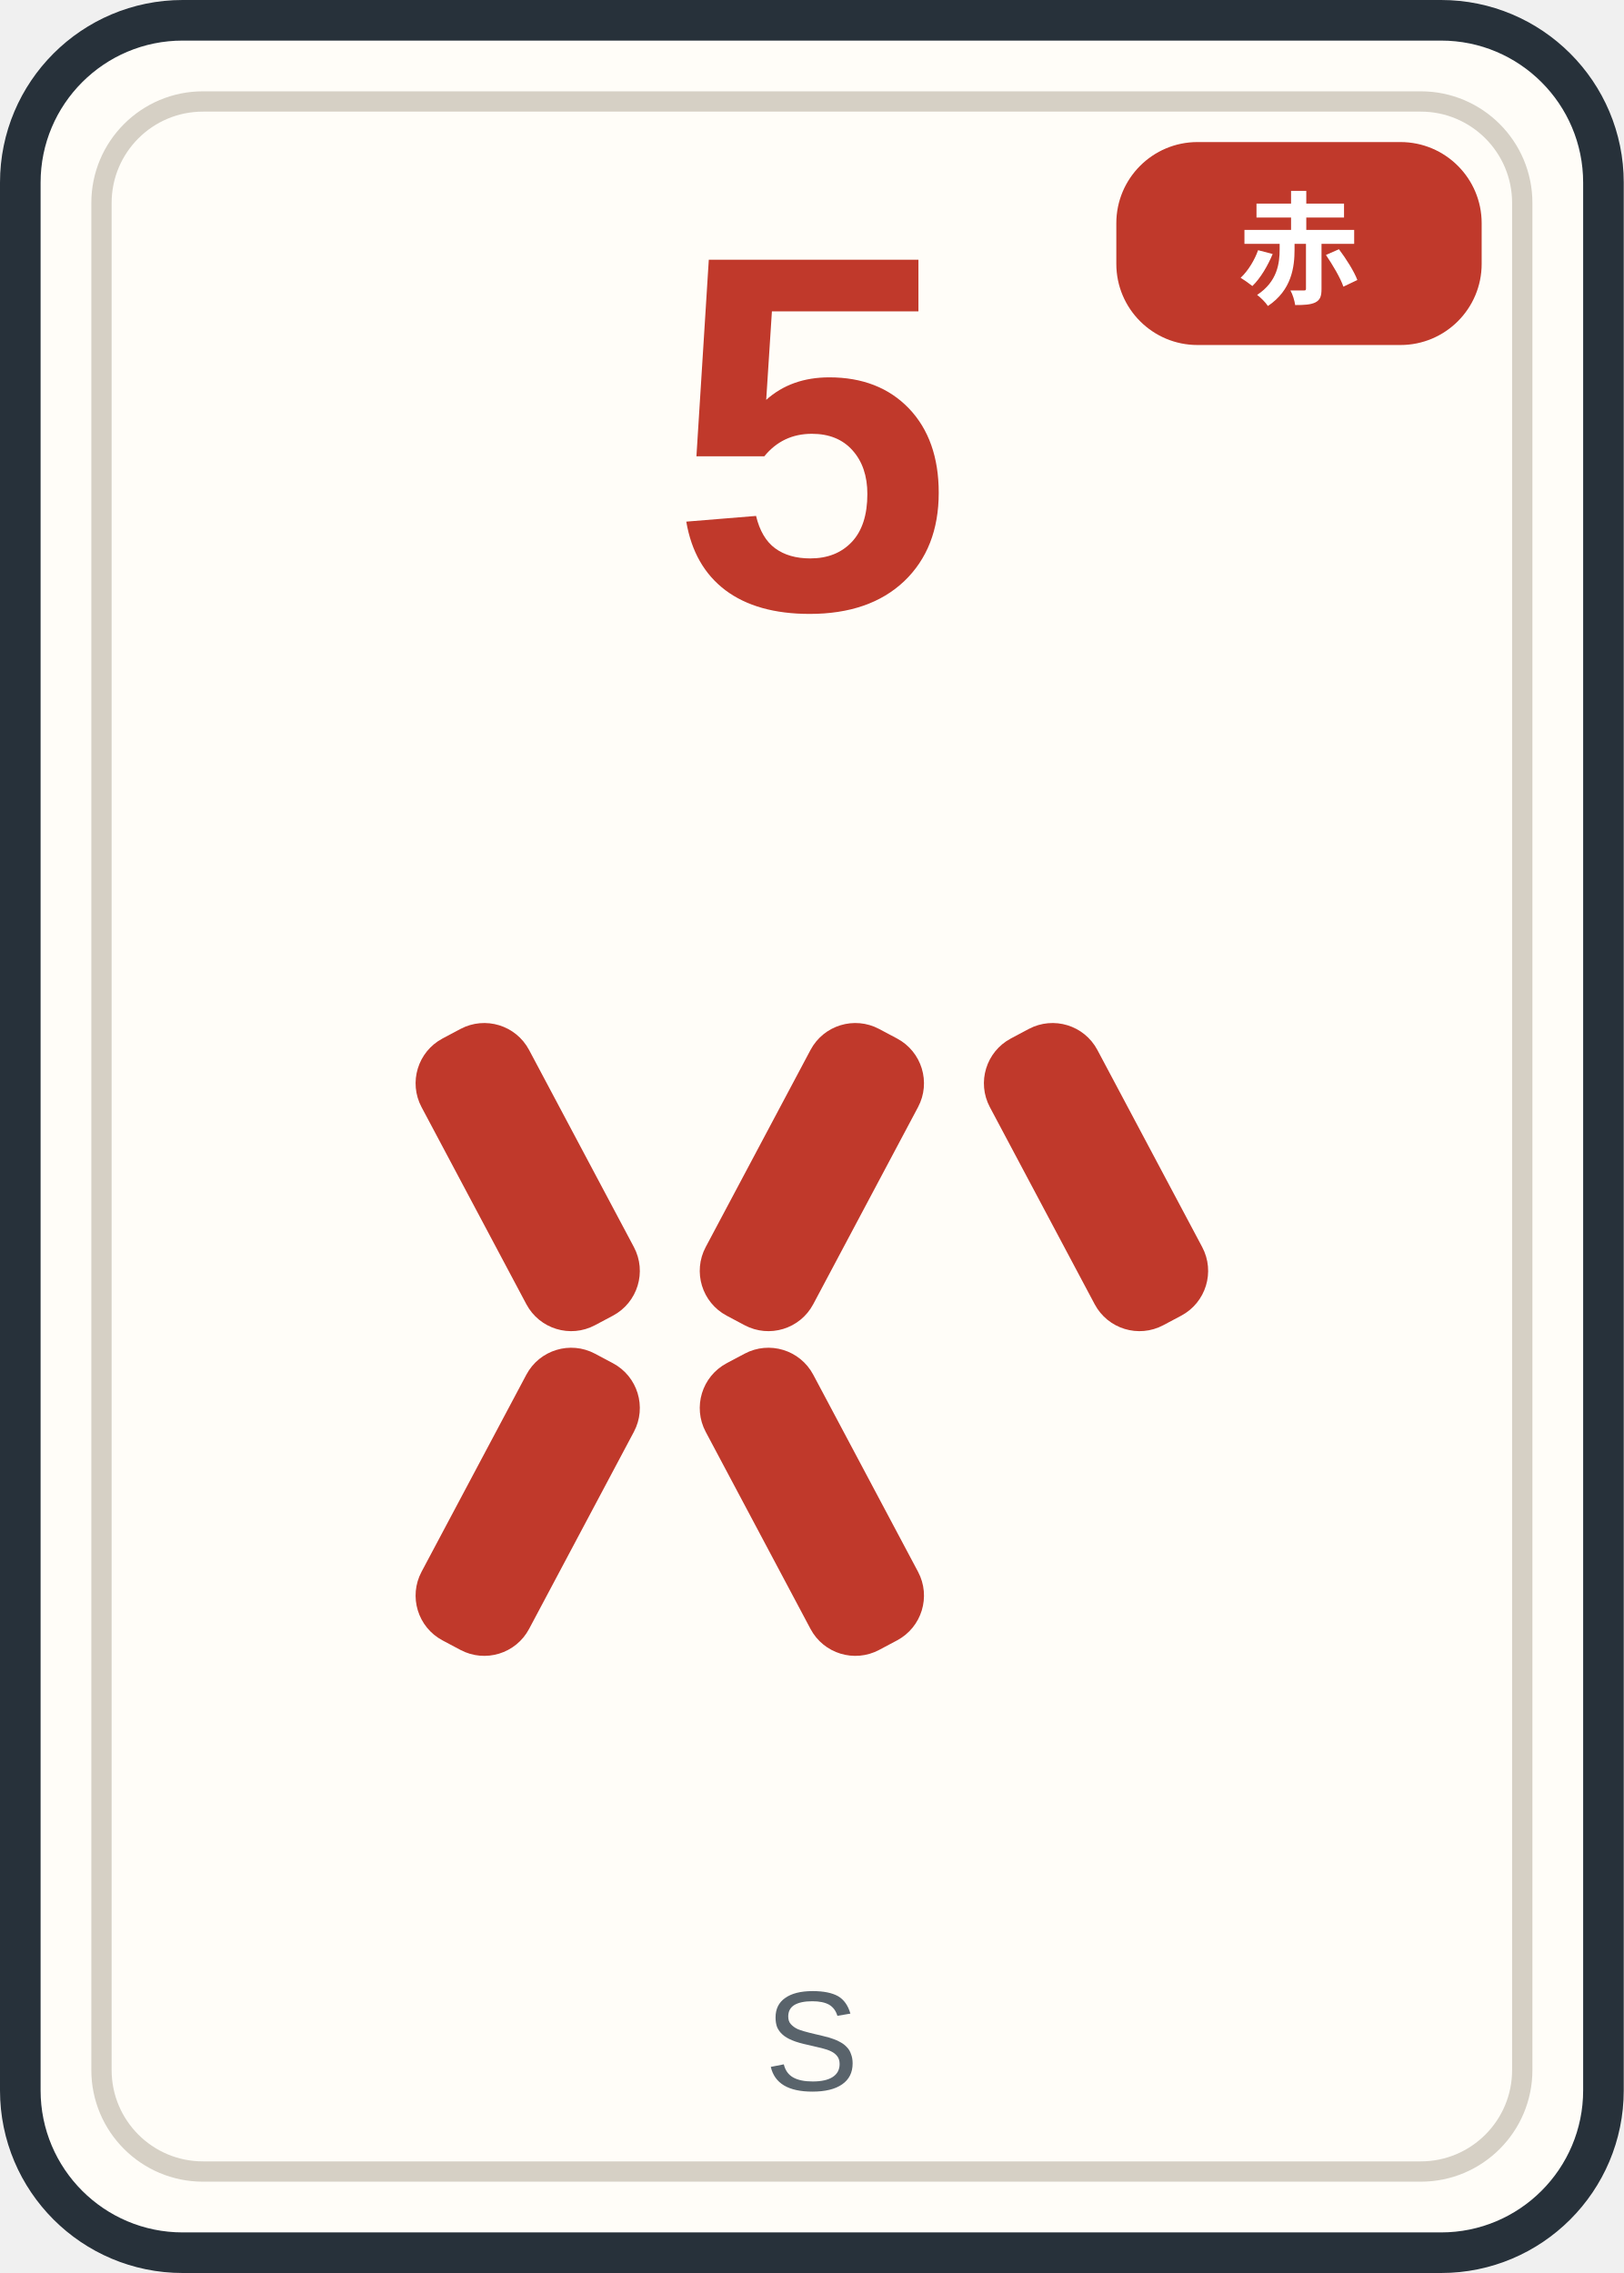
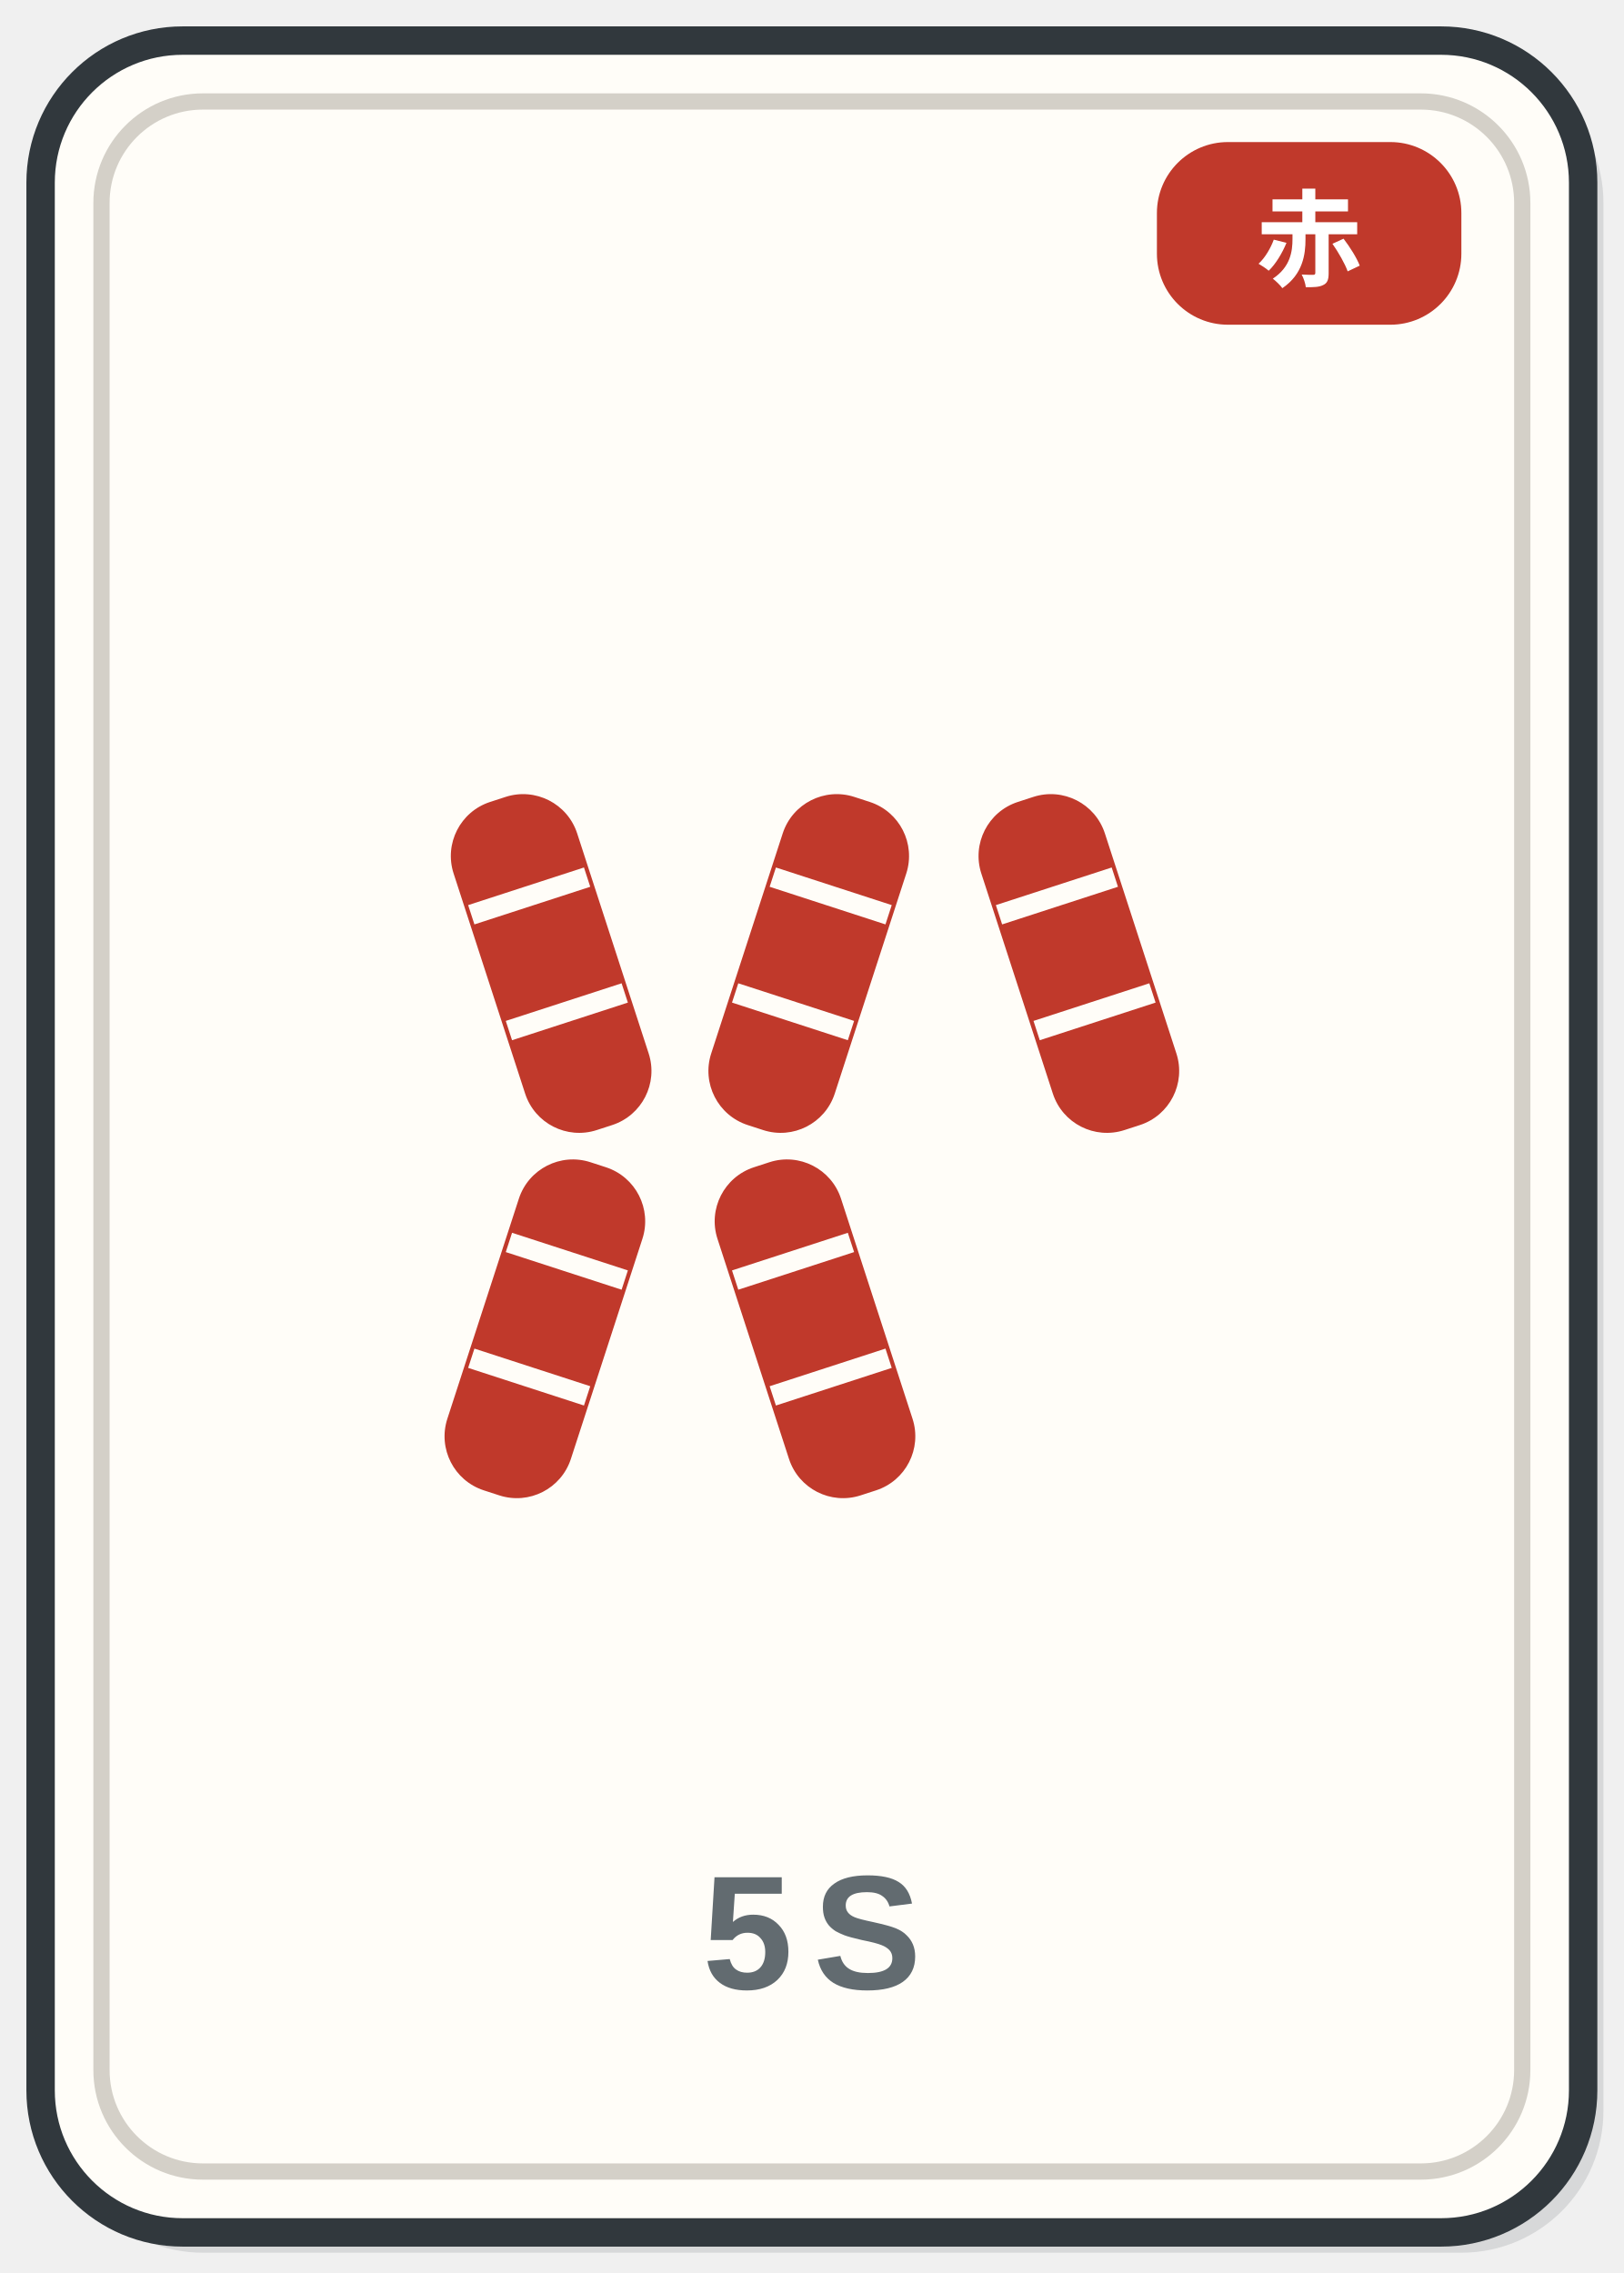
<svg xmlns="http://www.w3.org/2000/svg" viewBox="0 0 80 112" role="img" aria-labelledby="title desc">
-   <rect x="1" y="1" width="78" height="110" rx="8" fill="#fffdf8" stroke="#27313a" stroke-width="2" />
-   <rect x="5" y="5" width="70" height="102" rx="5" fill="none" stroke="#d6d0c5" stroke-width="1" />
-   <text x="40" y="30" text-anchor="middle" font-family="Arial, sans-serif" font-size="25" font-weight="700" fill="#c0392b">5</text>
-   <rect x="23" y="50" width="6" height="16" rx="2.5" fill="#c0392b" transform="rotate(-28 26 58)" />
-   <rect x="37" y="50" width="6" height="16" rx="2.5" fill="#c0392b" transform="rotate(28 40 58)" />
-   <rect x="51" y="50" width="6" height="16" rx="2.5" fill="#c0392b" transform="rotate(-28 54 58)" />
-   <rect x="23" y="66" width="6" height="16" rx="2.5" fill="#c0392b" transform="rotate(28 26 74)" />
-   <rect x="37" y="66" width="6" height="16" rx="2.5" fill="#c0392b" transform="rotate(-28 40 74)" />
-   <text x="40" y="103" text-anchor="middle" font-family="Arial, sans-serif" font-size="7" letter-spacing="1" fill="#59636b">S</text>
-   <rect x="55" y="7" width="18" height="10" rx="4" fill="#c0392b" />
-   <text x="64" y="14.5" text-anchor="middle" font-family="Hiragino Sans, Yu Gothic, Noto Sans CJK JP, sans-serif" font-size="6" font-weight="700" fill="#fff">赤</text>
+   <rect x="3" y="3" width="76" height="108" rx="7" fill="#1c252b" fill-opacity="0.12" />
+   <rect x="2" y="2" width="76" height="108" rx="7" fill="#fffdf8" stroke="#31383d" stroke-width="1.4" />
+   <rect x="5" y="5" width="70" height="102" rx="5" fill="none" stroke="#d4d0c8" stroke-width="0.8" />
+   <g transform="rotate(-18 27 47)">
+     <rect x="23.8" y="39" width="6.4" height="17" rx="2.8" fill="#c0392b" />
+     <path d="M24 44 H30 M24 50 H30" stroke="#fffdf8" stroke-width="1" />
+   </g>
+   <g transform="rotate(18 40 47)">
+     <rect x="36.8" y="39" width="6.4" height="17" rx="2.8" fill="#c0392b" />
+     <path d="M37 44 H43 M37 50 H43" stroke="#fffdf8" stroke-width="1" />
+   </g>
+   <g transform="rotate(-18 53 47)">
+     <rect x="49.8" y="39" width="6.4" height="17" rx="2.8" fill="#c0392b" />
+     <path d="M50 44 H56 M50 50 H56" stroke="#fffdf8" stroke-width="1" />
+   </g>
+   <g transform="rotate(18 27 65)">
+     <rect x="23.8" y="57" width="6.4" height="17" rx="2.8" fill="#c0392b" />
+     <path d="M24 62 H30 M24 68 H30" stroke="#fffdf8" stroke-width="1" />
+   </g>
+   <g transform="rotate(-18 40 65)">
+     <rect x="36.8" y="57" width="6.4" height="17" rx="2.8" fill="#c0392b" />
+     <path d="M37 62 H43 M37 68 H43" stroke="#fffdf8" stroke-width="1" />
+   </g>
+   <text x="40" y="98" text-anchor="middle" font-family="Arial, sans-serif" font-size="8" font-weight="700" letter-spacing="1" fill="#626b70">5S</text>
+   <rect x="57" y="7" width="15" height="9" rx="3.5" fill="#c0392b" />
+   <text x="64.5" y="13.7" text-anchor="middle" font-family="Hiragino Sans, Yu Gothic, Noto Sans CJK JP, sans-serif" font-size="5.2" font-weight="700" fill="#fff">赤</text>
</svg>
